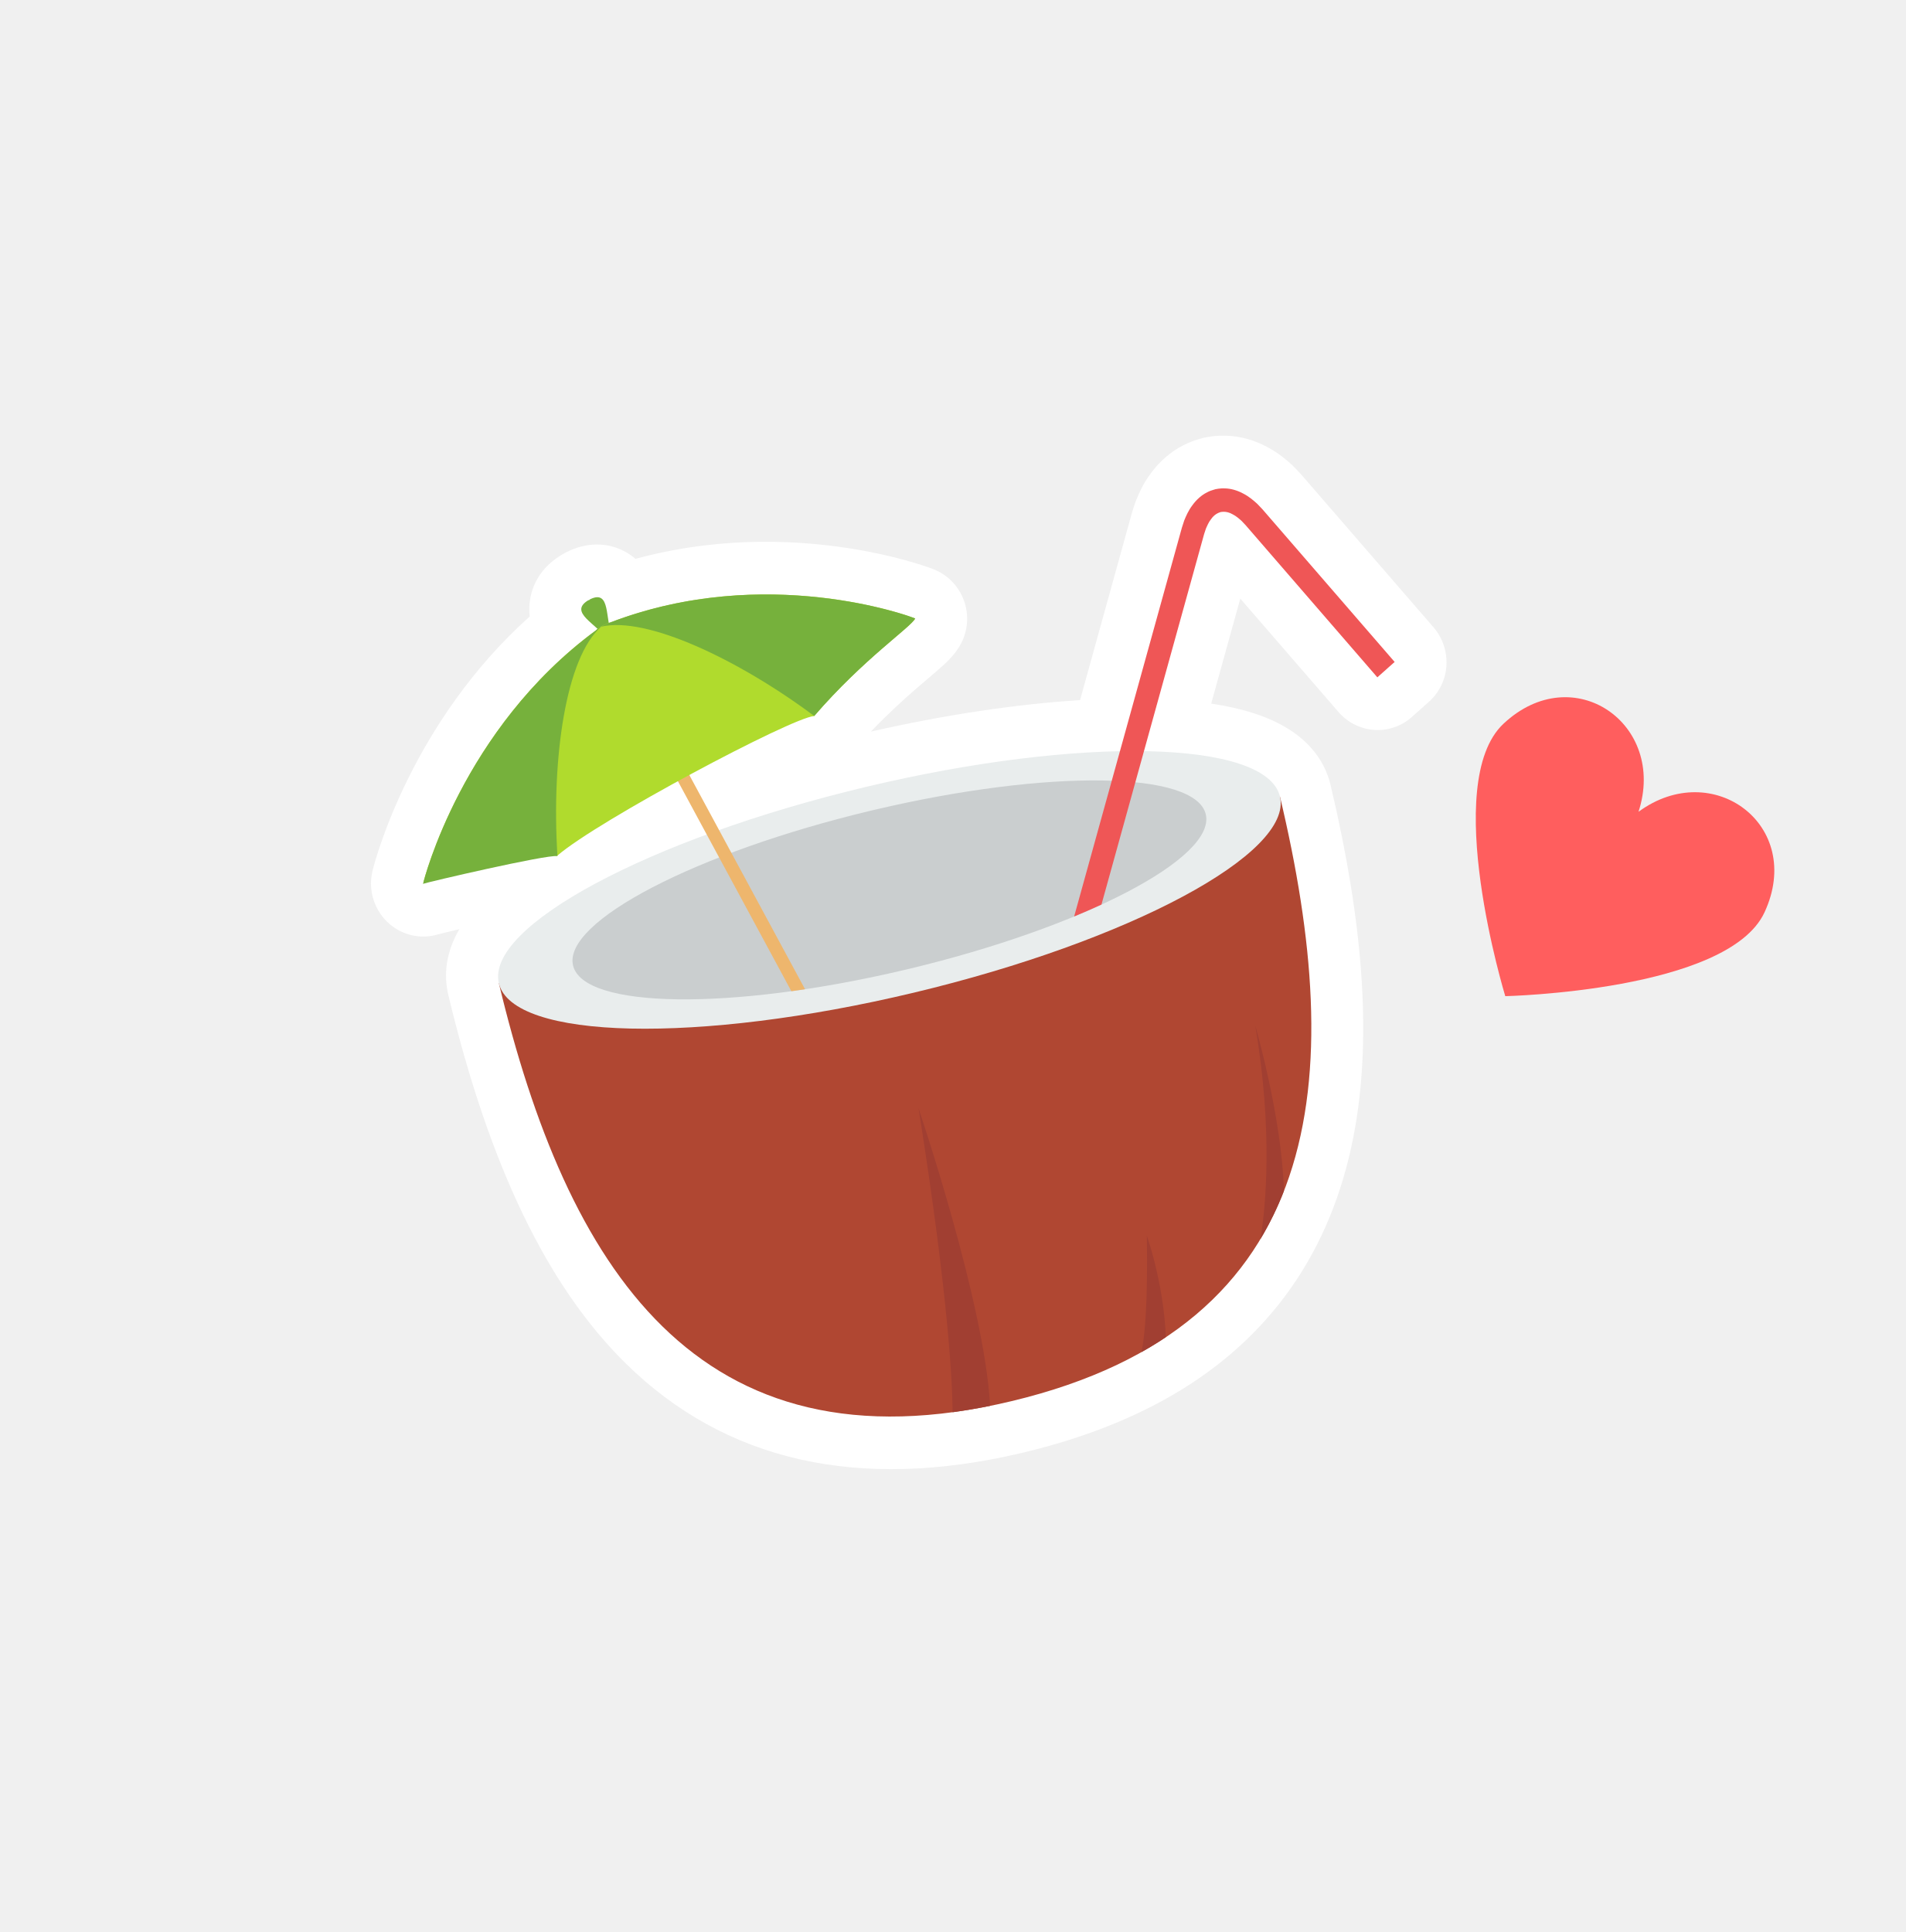
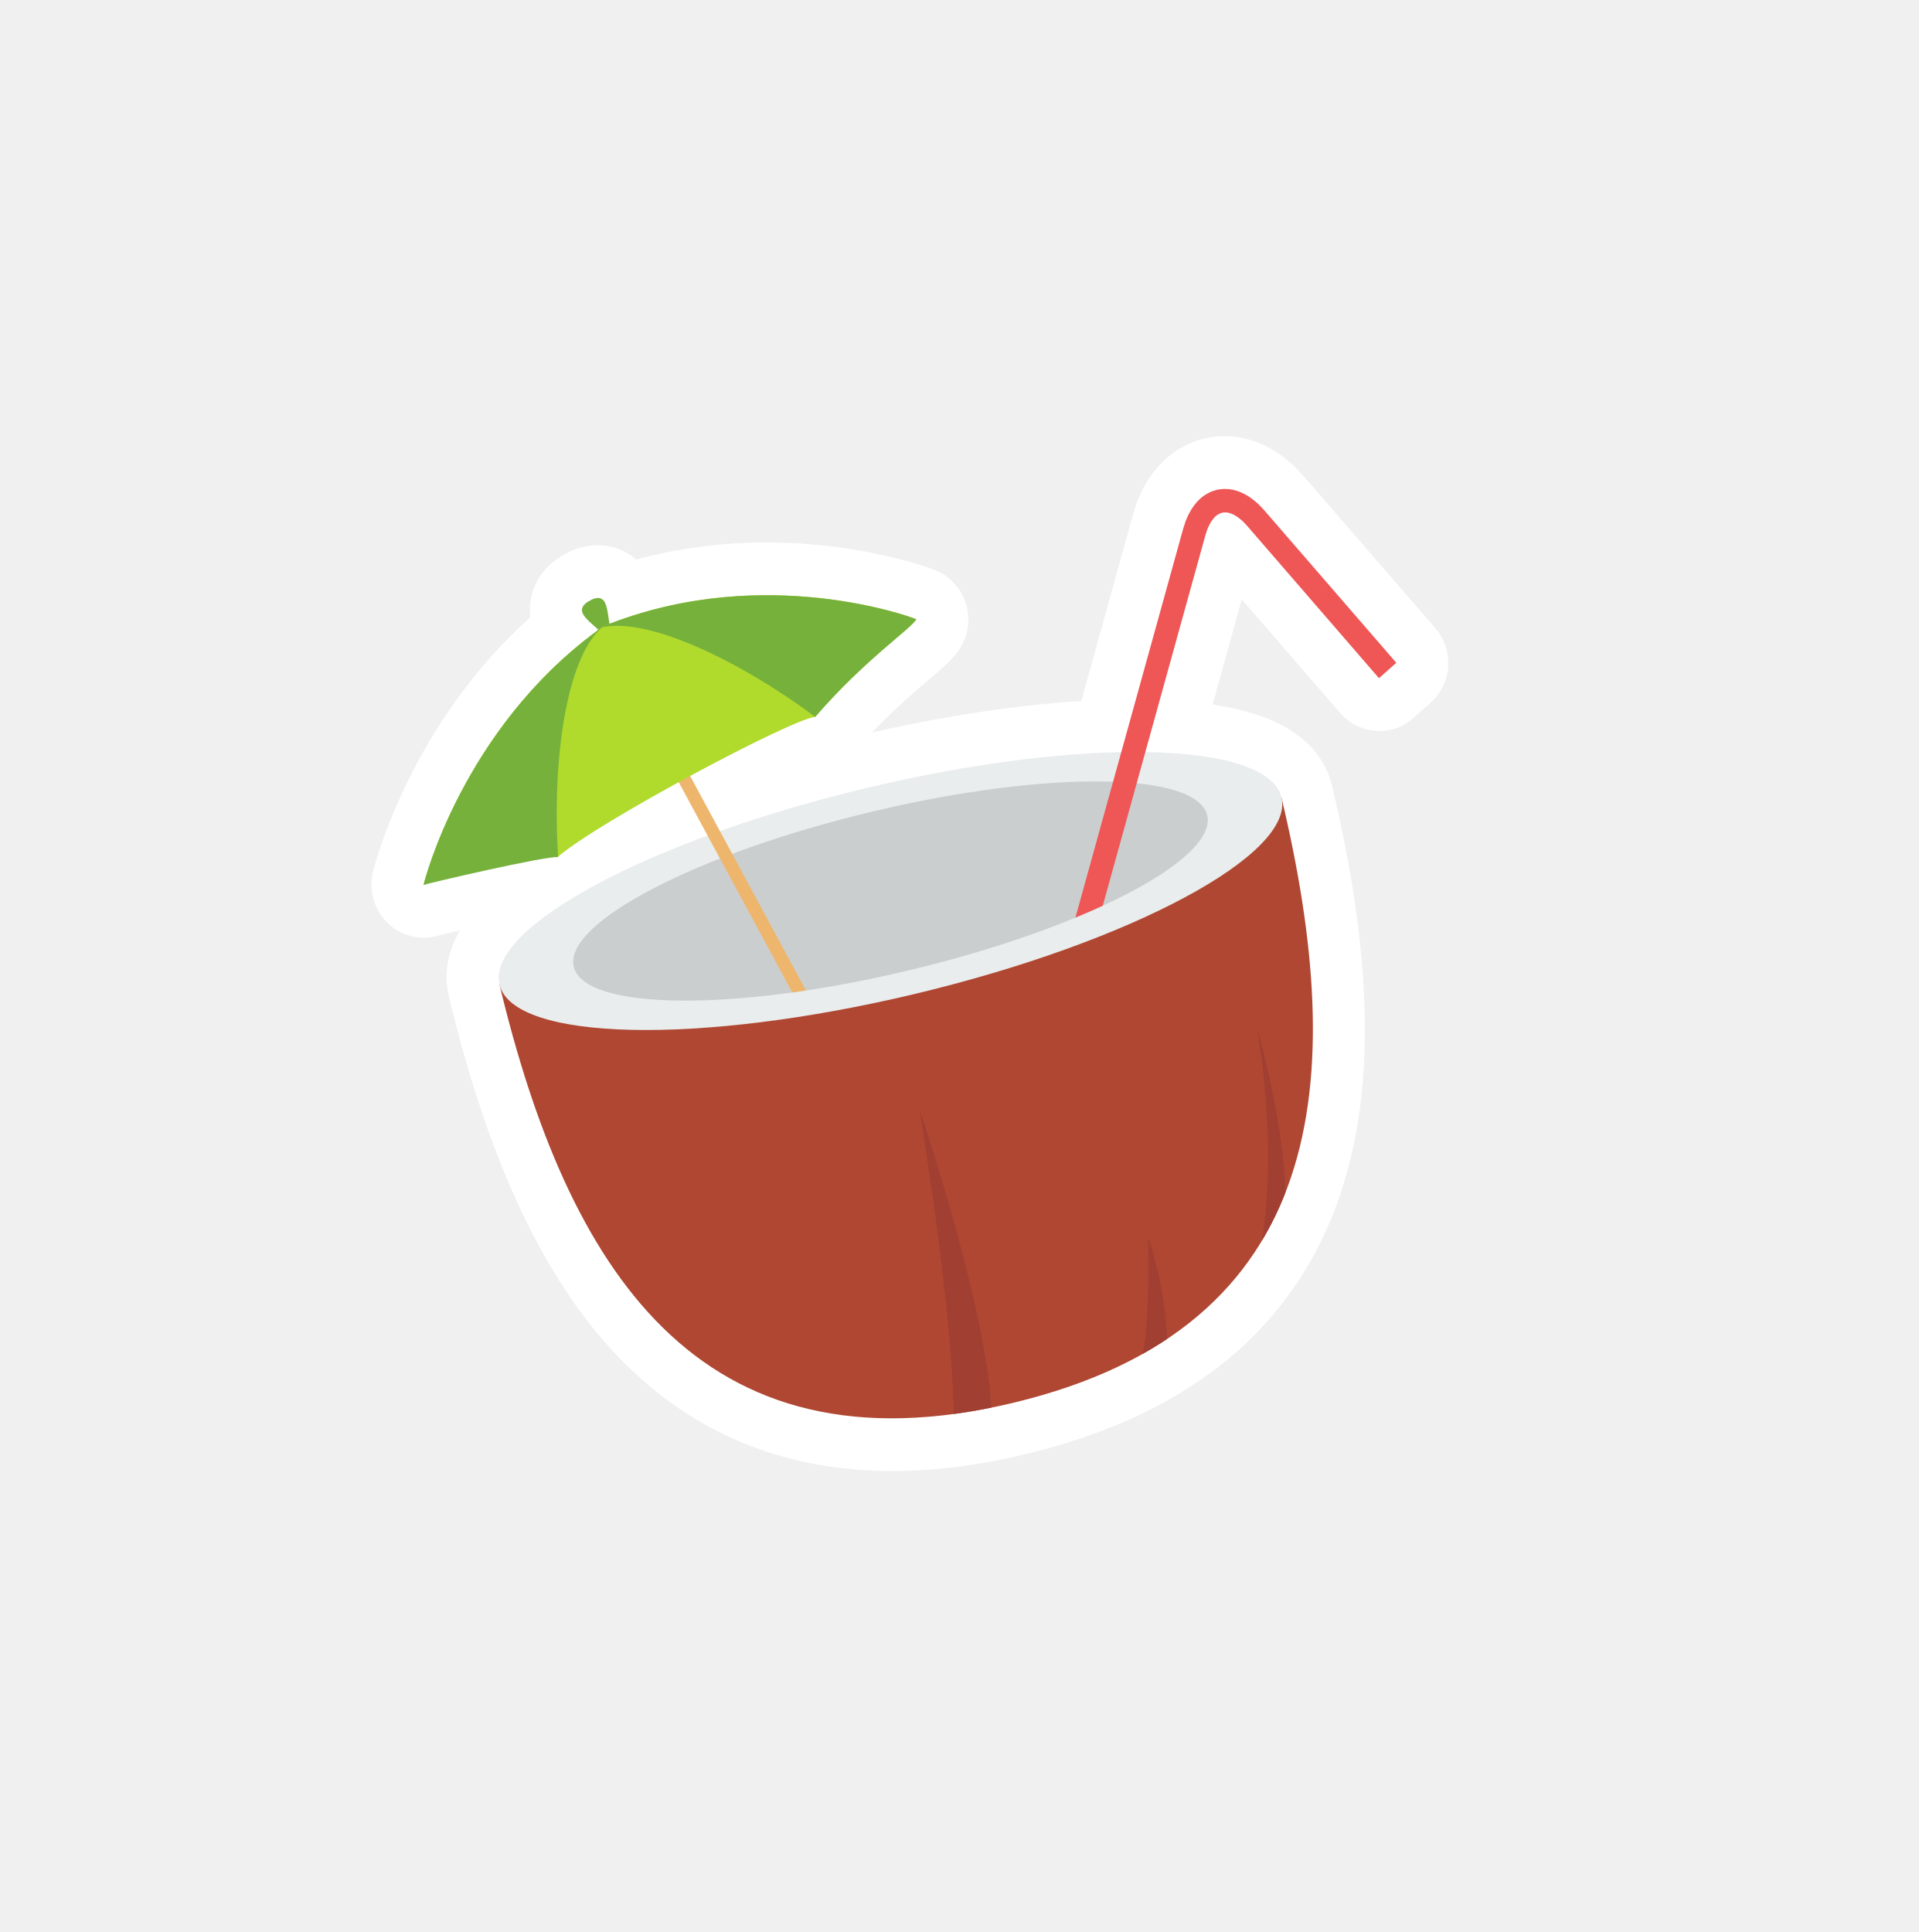
- <svg xmlns="http://www.w3.org/2000/svg" width="215" height="218" viewBox="0 0 215 218" fill="none">
-   <path d="M199.074 102.943C203.613 93.141 193.244 85.431 184.857 91.6C188.08 81.699 177.503 74.276 169.623 81.664C162.473 88.367 169.826 112.404 169.826 112.404C169.826 112.404 194.956 111.836 199.074 102.943Z" fill="#FF5E5E" />
-   <g clip-path="url(#clip0_538_668)">
-     <path d="M146.845 53.59C146.794 53.533 146.745 53.476 146.693 53.421L146.659 53.386L146.071 52.762C145.964 52.649 145.851 52.539 145.735 52.435C145.231 51.979 144.301 51.139 142.975 50.443C141.523 49.653 139.884 49.199 138.331 49.166C137.41 49.129 136.668 49.236 136.278 49.307C136.117 49.33 135.953 49.362 135.788 49.4L135.785 49.401C135.661 49.43 135.539 49.463 135.419 49.499C135.362 49.517 135.267 49.544 135.14 49.584C134.855 49.67 134.197 49.87 133.433 50.283C132.07 50.981 130.805 52.078 129.846 53.395C128.94 54.597 128.461 55.758 128.201 56.387C128.144 56.525 128.093 56.668 128.044 56.811C127.882 57.308 127.774 57.641 127.774 57.641L127.761 57.684C127.738 57.755 127.717 57.827 127.696 57.898L121.851 79C114.646 79.449 106.598 80.658 98.257 82.549C100.204 80.506 102.003 78.889 103.309 77.756C103.835 77.298 104.319 76.885 104.751 76.516C105.416 75.949 105.99 75.461 106.461 75.028C106.507 74.984 106.548 74.945 106.586 74.91C106.736 74.77 106.88 74.631 107.001 74.507C107.09 74.417 107.162 74.34 107.231 74.264C107.33 74.159 107.471 74.007 107.626 73.818C107.761 73.653 107.864 73.509 107.942 73.393C108.082 73.2 108.263 72.93 108.44 72.585C108.498 72.474 108.552 72.361 108.602 72.247C109.268 70.74 109.284 69.02 108.645 67.491C108.002 65.954 106.755 64.755 105.207 64.187L104.693 64C104.588 63.96 104.481 63.926 104.374 63.891C103.445 63.577 101.272 62.896 98.193 62.289L98.095 62.27C98.006 62.252 97.917 62.235 97.824 62.217C97.738 62.201 97.642 62.183 97.546 62.165L97.426 62.143L97.384 62.136C97.183 62.099 96.981 62.061 96.774 62.026L96.5 61.981L96.382 61.961C96.141 61.922 95.901 61.883 95.655 61.843L95.358 61.8L95.253 61.784C95.001 61.748 94.743 61.711 94.478 61.675L94.098 61.626L94.062 61.622C93.798 61.587 93.52 61.554 93.237 61.523C93.1 61.507 92.96 61.492 92.821 61.477C92.536 61.446 92.243 61.417 91.945 61.389C91.805 61.377 91.666 61.364 91.525 61.352C91.218 61.326 90.904 61.302 90.585 61.282L90.52 61.275L90.174 61.251C89.843 61.231 89.5 61.214 89.154 61.197L89.052 61.193L88.788 61.181C88.402 61.166 88.011 61.154 87.615 61.146L87.553 61.144L87.348 61.14C85.799 61.115 84.238 61.152 82.71 61.246C82.64 61.25 82.564 61.256 82.49 61.262L82.438 61.267C82.008 61.296 81.569 61.328 81.125 61.368C81.015 61.379 80.905 61.391 80.797 61.402L80.668 61.416C80.287 61.453 79.897 61.494 79.505 61.541C79.37 61.556 79.237 61.572 79.103 61.592L78.964 61.608C78.59 61.658 78.224 61.708 77.852 61.765C77.666 61.792 77.48 61.821 77.294 61.852L77.256 61.857C76.892 61.916 76.53 61.98 76.168 62.046C75.956 62.084 75.745 62.124 75.533 62.164C75.178 62.233 74.818 62.308 74.456 62.386L74.418 62.395C74.212 62.439 74.009 62.484 73.803 62.53L73.588 62.581C73.296 62.649 73.005 62.72 72.712 62.794L72.59 62.825C72.411 62.869 72.233 62.913 72.056 62.962C71.937 62.992 71.818 63.025 71.696 63.059C71.52 62.907 71.328 62.758 71.125 62.617C69.558 61.534 67.643 61.184 65.732 61.631L65.73 61.631C65.247 61.745 64.756 61.913 64.272 62.132C64.026 62.237 63.791 62.357 63.565 62.493C63.465 62.546 63.367 62.602 63.271 62.661L63.193 62.71C60.419 64.458 59.837 66.892 59.738 68.188C59.701 68.67 59.715 69.127 59.766 69.557C46.508 81.44 42.399 96.815 42.09 98.031C41.478 100.163 42.093 102.48 43.694 104.026C45.144 105.426 47.175 105.973 49.078 105.526C49.212 105.494 49.347 105.458 49.483 105.416C49.677 105.364 50.302 105.207 51.591 104.904C51.667 104.886 51.743 104.869 51.82 104.85C50.402 107.299 49.987 109.792 50.589 112.311C55.204 131.556 61.749 145.141 70.6 153.847C81.814 164.878 96.823 168.28 115.21 163.958L115.513 163.887C122.269 162.27 128.219 159.91 133.195 156.867L133.236 156.841L133.284 156.814C144.062 150.189 150.664 140.181 152.913 127.063C154.7 116.63 153.789 104.059 150.126 88.633L150.103 88.538C149.479 85.922 147.476 82.426 141.456 80.483C140.041 80.026 138.435 79.661 136.647 79.39L139.93 67.543L151.003 80.334C152.487 82.048 154.721 82.7 156.758 82.222C157.657 82.01 158.517 81.581 159.258 80.925L159.433 80.769L159.68 80.551L159.909 80.347L160.08 80.194L160.266 80.029L160.451 79.863L160.637 79.698L160.791 79.561L161.02 79.357L161.208 79.189C162.357 78.171 163.069 76.731 163.181 75.181C163.299 73.582 162.778 71.995 161.733 70.786L146.845 53.59Z" fill="white" />
-     <path d="M56.282 110.949C63.925 142.814 78.558 166.603 114.131 158.098C149.7 149.592 151.996 121.752 144.405 89.878L56.282 110.949Z" fill="#B04732" />
-     <path d="M103.633 125.075C107.082 146.776 107.454 156.425 107.472 159.349C108.846 159.164 110.257 158.923 111.703 158.631C111.09 147.038 103.633 125.075 103.633 125.075Z" fill="#A13F32" />
-     <path d="M129.388 139.446C129.512 147.291 129.138 150.906 128.777 152.569C129.738 152.03 130.654 151.469 131.531 150.883C131.289 144.747 129.388 139.446 129.388 139.446Z" fill="#A13F32" />
-     <path d="M141.615 115.713C143.648 127.71 142.785 136.228 142.21 139.8C143.242 138.077 144.122 136.27 144.855 134.383C144.616 126.009 141.615 115.713 141.615 115.713Z" fill="#A13F32" />
-     <path d="M144.404 89.878C145.935 96.278 127.449 106.185 103.114 112.005C78.781 117.823 57.812 117.35 56.282 110.949C54.751 104.546 73.237 94.639 97.573 88.821C121.908 83.001 142.874 83.474 144.404 89.878Z" fill="#E9EDED" />
-     <path d="M101.912 109.475C82.444 114.051 65.82 113.832 64.653 108.948C63.475 104.016 78.496 96.197 98.21 91.482C98.397 91.438 98.586 91.394 98.773 91.35C118.242 86.773 134.868 86.992 136.035 91.878C137.213 96.809 122.189 104.627 102.478 109.342C102.289 109.386 102.1 109.431 101.912 109.475Z" fill="#CACECF" />
-     <path d="M142.455 57.495L142.445 57.483C142.445 57.483 142.211 57.235 141.858 56.865C141.472 56.513 140.948 56.044 140.273 55.699C139.624 55.336 138.83 55.114 138.197 55.11C137.571 55.076 137.145 55.214 137.148 55.194C137.148 55.194 137.046 55.223 136.87 55.279C136.69 55.333 136.435 55.41 136.164 55.566C135.594 55.841 134.973 56.384 134.542 56.989C134.079 57.59 133.806 58.239 133.608 58.72C133.449 59.206 133.344 59.53 133.344 59.53L133.339 59.547C133.339 59.547 130.7 69.068 125.429 88.095C124.986 89.699 124.525 91.362 124.041 93.102C123.154 96.305 122.2 99.751 121.186 103.412C122.258 102.968 123.288 102.521 124.267 102.069C125.141 98.914 125.969 95.928 126.744 93.131C127.21 91.445 127.658 89.831 128.088 88.275C133.255 69.623 135.844 60.279 135.844 60.279L135.849 60.264C135.849 60.264 135.926 60.031 136.041 59.679C136.178 59.355 136.364 58.913 136.622 58.592C137.117 57.862 137.741 57.799 137.728 57.773C137.728 57.802 138.32 57.591 139.081 58.04C139.452 58.221 139.808 58.538 140.073 58.774C140.326 59.042 140.495 59.219 140.495 59.219L140.507 59.231C140.507 59.231 145.467 64.964 155.392 76.429C155.505 76.329 155.559 76.28 155.559 76.28L156.025 75.865L156.206 75.706L156.567 75.382L156.75 75.219L156.919 75.07L157.127 74.885L157.337 74.699L157.345 74.693C147.418 63.228 142.455 57.495 142.455 57.495Z" fill="#EF5656" />
-     <path d="M86.094 102.862L82.511 96.228L68.576 70.428L67.295 71.133L81.133 96.757L84.568 103.116L89.281 111.844C89.79 111.775 90.306 111.699 90.826 111.622L86.094 102.862Z" fill="#EEB66D" />
-     <path fill-rule="evenodd" clip-rule="evenodd" d="M69.065 71.548L68.623 71.368C68.572 71.349 68.491 71.306 68.396 71.254C68.382 71.37 68.379 71.449 68.366 71.514L68.273 71.985C67.421 70.409 64.136 69.137 66.311 67.766C66.366 67.731 66.419 67.716 66.478 67.707C66.51 67.662 66.558 67.619 66.621 67.597C68.939 66.503 68.215 69.971 69.065 71.548Z" fill="#76B13C" />
-     <path fill-rule="evenodd" clip-rule="evenodd" d="M47.857 99.52L47.761 99.572C47.761 99.572 52.026 82.33 67.212 71.136C67.434 70.926 67.691 70.744 67.986 70.598C68.265 70.434 68.559 70.317 68.85 70.237C84.886 64.087 99.955 68.653 102.499 69.516L102.734 69.607L103.245 69.799C102.718 70.816 97.427 74.338 91.851 80.798C89.365 80.945 67.444 92.586 62.866 96.558C55.261 96.261 53.749 95.757 47.901 99.668C47.861 99.696 47.863 99.574 47.857 99.52Z" fill="#B0DB2D" />
-     <path fill-rule="evenodd" clip-rule="evenodd" d="M67.816 70.714C67.932 70.627 67.882 70.656 68.023 70.587C68.103 70.535 68.192 70.493 68.278 70.441C68.469 70.353 68.66 70.287 68.85 70.237C86.44 63.493 102.87 69.642 102.87 69.642L102.74 69.591L103.254 69.778C102.807 70.755 97.48 74.283 91.862 80.79C83.251 74.372 72.893 69.5 67.816 70.714Z" fill="#76B13C" />
-     <path fill-rule="evenodd" clip-rule="evenodd" d="M47.771 99.565C47.844 99.273 52.162 82.239 67.219 71.144C67.277 71.08 67.323 71.036 67.374 70.995C67.455 70.928 67.535 70.869 67.624 70.807C67.673 70.784 67.725 70.748 67.795 70.715L67.815 70.729C63.844 74.174 62.197 85.542 62.892 96.598C61.645 96.408 48.181 99.549 47.717 99.732L47.771 99.565Z" fill="#76B13C" />
-     <path d="M72.498 87.245L72.504 87.189L72.498 87.245Z" fill="#6EB939" />
+ <svg xmlns="http://www.w3.org/2000/svg" width="146" height="147" viewBox="0 0 146 147" fill="none">
+   <g clip-path="url(#clip0_528_610)">
+     <path d="M99.145 36.182C99.11 36.144 99.077 36.105 99.042 36.068L99.019 36.044L98.622 35.623C98.55 35.547 98.474 35.473 98.395 35.403C98.055 35.094 97.427 34.527 96.531 34.057C95.551 33.524 94.445 33.218 93.396 33.195C92.775 33.17 92.273 33.243 92.01 33.29C91.901 33.306 91.791 33.327 91.679 33.353L91.678 33.354C91.594 33.373 91.511 33.396 91.43 33.42C91.392 33.432 91.328 33.451 91.242 33.477C91.049 33.535 90.605 33.67 90.089 33.95C89.169 34.421 88.315 35.161 87.668 36.051C87.056 36.862 86.733 37.646 86.557 38.071C86.518 38.163 86.484 38.26 86.451 38.357C86.341 38.692 86.269 38.917 86.269 38.917L86.26 38.947C86.244 38.994 86.23 39.042 86.216 39.091L82.269 53.338C77.405 53.641 71.971 54.457 66.34 55.734C67.654 54.355 68.869 53.263 69.751 52.498C70.106 52.189 70.432 51.91 70.724 51.661C71.174 51.278 71.561 50.949 71.879 50.656C71.91 50.626 71.937 50.6 71.963 50.577C72.065 50.482 72.162 50.388 72.243 50.304C72.304 50.243 72.352 50.192 72.399 50.141C72.466 50.07 72.561 49.967 72.665 49.839C72.756 49.727 72.826 49.631 72.879 49.552C72.973 49.422 73.096 49.24 73.215 49.007C73.254 48.932 73.291 48.855 73.325 48.778C73.774 47.761 73.785 46.6 73.353 45.568C72.919 44.53 72.077 43.72 71.032 43.337L70.685 43.21C70.614 43.184 70.542 43.16 70.47 43.137C69.843 42.925 68.375 42.465 66.297 42.055L66.23 42.042C66.17 42.031 66.111 42.019 66.047 42.006C65.989 41.996 65.925 41.983 65.86 41.971L65.779 41.957L65.751 41.952C65.615 41.927 65.479 41.901 65.338 41.878L65.153 41.847L65.074 41.834C64.911 41.807 64.749 41.781 64.583 41.754L64.382 41.725L64.312 41.714C64.141 41.69 63.967 41.665 63.788 41.641L63.532 41.608L63.508 41.605C63.329 41.581 63.141 41.559 62.951 41.538C62.858 41.527 62.763 41.517 62.669 41.507C62.477 41.486 62.279 41.467 62.078 41.448C61.984 41.439 61.89 41.431 61.794 41.423C61.587 41.405 61.376 41.389 61.16 41.375L61.116 41.371L60.883 41.355C60.659 41.341 60.428 41.33 60.194 41.318L60.125 41.315L59.947 41.307C59.686 41.297 59.422 41.289 59.155 41.284L59.113 41.282L58.974 41.279C57.928 41.262 56.875 41.288 55.843 41.351C55.796 41.354 55.745 41.358 55.695 41.362L55.659 41.365C55.369 41.385 55.073 41.406 54.773 41.433C54.698 41.441 54.624 41.449 54.551 41.456L54.465 41.465C54.207 41.49 53.944 41.519 53.679 41.55C53.588 41.56 53.498 41.572 53.408 41.585L53.314 41.596C53.062 41.629 52.814 41.663 52.563 41.701C52.437 41.719 52.312 41.739 52.187 41.761L52.161 41.764C51.915 41.804 51.671 41.846 51.426 41.891C51.283 41.917 51.14 41.944 50.998 41.971C50.758 42.017 50.515 42.068 50.27 42.121L50.245 42.127C50.106 42.156 49.968 42.187 49.83 42.218L49.684 42.252C49.487 42.298 49.29 42.346 49.093 42.396L49.01 42.417C48.889 42.447 48.769 42.477 48.65 42.51C48.569 42.53 48.489 42.552 48.407 42.575C48.288 42.472 48.158 42.372 48.021 42.277C46.963 41.545 45.67 41.309 44.38 41.611L44.379 41.611C44.053 41.688 43.721 41.801 43.394 41.949C43.228 42.02 43.07 42.101 42.917 42.193C42.849 42.229 42.784 42.267 42.718 42.306L42.666 42.339C40.793 43.52 40.4 45.163 40.333 46.038C40.308 46.363 40.317 46.672 40.352 46.962C31.401 54.985 28.626 65.366 28.418 66.187C28.005 67.626 28.42 69.191 29.501 70.235C30.48 71.18 31.851 71.549 33.136 71.247C33.226 71.226 33.317 71.201 33.409 71.173C33.54 71.138 33.962 71.032 34.833 70.828C34.884 70.816 34.935 70.803 34.987 70.791C34.03 72.445 33.75 74.128 34.156 75.828C37.272 88.822 41.691 97.994 47.667 103.872C55.238 111.32 65.372 113.616 77.786 110.699L77.99 110.65C82.552 109.559 86.569 107.965 89.929 105.911L89.956 105.894L89.989 105.875C97.266 101.402 101.723 94.645 103.241 85.788C104.448 78.744 103.833 70.257 101.36 59.842L101.345 59.778C100.923 58.011 99.57 55.651 95.507 54.339C94.551 54.031 93.467 53.784 92.259 53.602L94.476 45.603L101.952 54.238C102.954 55.396 104.462 55.836 105.838 55.513C106.445 55.37 107.025 55.081 107.525 54.637L107.643 54.532L107.81 54.385L107.965 54.247L108.08 54.144L108.206 54.032L108.331 53.921L108.457 53.809L108.56 53.717L108.715 53.579L108.842 53.465C109.618 52.778 110.099 51.806 110.174 50.759C110.254 49.68 109.902 48.608 109.196 47.792L99.145 36.182Z" fill="white" />
+     <path d="M38 74.909C43.16 96.423 53.04 112.484 77.058 106.742C101.072 100.999 102.622 82.203 97.497 60.682L38 74.909Z" fill="#B04732" />
+     <path d="M69.969 84.446C72.298 99.098 72.549 105.613 72.561 107.586C73.489 107.462 74.442 107.299 75.418 107.102C75.004 99.275 69.969 84.446 69.969 84.446Z" fill="#A13F32" />
+     <path d="M87.358 94.149C87.442 99.445 87.189 101.886 86.946 103.009C87.595 102.645 88.213 102.266 88.805 101.871C88.642 97.728 87.358 94.149 87.358 94.149Z" fill="#A13F32" />
+     <path d="M95.614 78.125C96.986 86.225 96.403 91.976 96.015 94.388C96.712 93.224 97.306 92.004 97.801 90.731C97.639 85.077 95.614 78.125 95.614 78.125Z" fill="#A13F32" />
+     <path d="M97.497 60.682C98.53 65.004 86.049 71.692 69.619 75.622C53.19 79.55 39.033 79.23 38 74.909C36.966 70.586 49.447 63.897 65.878 59.969C82.308 56.039 96.463 56.359 97.497 60.682Z" fill="#E9EDED" />
+     <path d="M68.808 73.913C55.663 77.003 44.439 76.855 43.651 73.557C42.856 70.228 52.998 64.948 66.308 61.765C66.434 61.736 66.562 61.706 66.688 61.676C79.832 58.586 91.058 58.734 91.846 62.033C92.641 65.362 82.498 70.64 69.19 73.823C69.062 73.853 68.934 73.884 68.808 73.913Z" fill="#CACECF" />
+     <path d="M96.18 38.819L96.173 38.811C96.173 38.811 96.015 38.643 95.777 38.393C95.517 38.156 95.163 37.839 94.707 37.606C94.269 37.361 93.732 37.211 93.305 37.208C92.883 37.185 92.595 37.279 92.597 37.265C92.597 37.265 92.528 37.284 92.409 37.322C92.288 37.359 92.116 37.41 91.933 37.516C91.548 37.702 91.129 38.068 90.838 38.477C90.525 38.882 90.341 39.321 90.207 39.646C90.1 39.974 90.029 40.192 90.029 40.192L90.025 40.204C90.025 40.204 88.244 46.632 84.685 59.479C84.386 60.562 84.074 61.685 83.748 62.859C83.149 65.022 82.504 67.349 81.82 69.82C82.544 69.52 83.239 69.218 83.9 68.913C84.491 66.783 85.049 64.767 85.573 62.879C85.887 61.741 86.189 60.651 86.48 59.6C89.969 47.007 91.716 40.698 91.716 40.698L91.72 40.688C91.72 40.688 91.772 40.53 91.85 40.293C91.942 40.074 92.067 39.776 92.242 39.559C92.576 39.066 92.998 39.023 92.989 39.006C92.989 39.026 93.388 38.883 93.902 39.187C94.153 39.308 94.393 39.523 94.572 39.682C94.743 39.863 94.857 39.983 94.857 39.983L94.865 39.99C94.865 39.99 98.214 43.861 104.915 51.602C104.991 51.535 105.028 51.502 105.028 51.502L105.342 51.221L105.465 51.114L105.708 50.895L105.832 50.785L105.946 50.684L106.086 50.559L106.228 50.434L106.233 50.43C99.531 42.689 96.18 38.819 96.18 38.819Z" fill="#EF5656" />
+     <path d="M58.127 69.449L55.709 64.969L46.3 47.551L45.435 48.027L54.778 65.327L57.097 69.62L60.279 75.513C60.623 75.466 60.971 75.415 61.322 75.363L58.127 69.449Z" fill="#EEB66D" />
+     <path fill-rule="evenodd" clip-rule="evenodd" d="M46.63 48.307L46.331 48.185C46.297 48.172 46.242 48.143 46.179 48.108C46.169 48.186 46.167 48.24 46.158 48.284L46.095 48.602C45.52 47.537 43.302 46.679 44.77 45.753C44.808 45.73 44.843 45.72 44.883 45.714C44.905 45.683 44.937 45.654 44.98 45.639C46.545 44.901 46.056 47.242 46.63 48.307Z" fill="#76B13C" />
+     <path fill-rule="evenodd" clip-rule="evenodd" d="M32.311 67.192L32.247 67.227C32.247 67.227 35.126 55.586 45.379 48.028C45.529 47.887 45.703 47.764 45.902 47.665C46.09 47.555 46.289 47.476 46.485 47.422C57.312 43.269 67.486 46.352 69.204 46.935L69.363 46.996L69.707 47.126C69.352 47.812 65.779 50.191 62.015 54.551C60.336 54.651 45.536 62.511 42.445 65.193C37.31 64.992 36.29 64.652 32.341 67.292C32.314 67.311 32.315 67.229 32.311 67.192Z" fill="#B0DB2D" />
+     <path fill-rule="evenodd" clip-rule="evenodd" d="M45.787 47.744C45.865 47.685 45.831 47.705 45.927 47.658C45.98 47.623 46.04 47.594 46.099 47.559C46.228 47.5 46.357 47.455 46.485 47.422C58.361 42.868 69.454 47.02 69.454 47.02L69.367 46.985L69.713 47.112C69.412 47.771 65.815 50.153 62.022 54.547C56.208 50.214 49.215 46.924 45.787 47.744Z" fill="#76B13C" />
+     <path fill-rule="evenodd" clip-rule="evenodd" d="M32.253 67.222C32.302 67.025 35.218 55.525 45.384 48.034C45.423 47.991 45.454 47.961 45.489 47.933C45.543 47.888 45.597 47.848 45.657 47.806C45.69 47.791 45.726 47.767 45.773 47.744L45.786 47.754C43.105 50.08 41.993 57.755 42.463 65.219C41.62 65.091 32.53 67.212 32.217 67.336L32.253 67.222Z" fill="#76B13C" />
+     <path d="M48.948 58.904L48.952 58.867L48.948 58.904Z" fill="#6EB939" />
  </g>
  <defs>
-     <clipPath id="clip0_538_668">
-       <rect width="178.25" height="181.278" fill="white" transform="translate(0 40.7861) rotate(-13.2272)" />
+     <clipPath id="clip0_528_610">
+       <rect width="120.348" height="122.393" fill="white" transform="translate(0 27.5372) rotate(-13.2272)" />
    </clipPath>
  </defs>
</svg>
